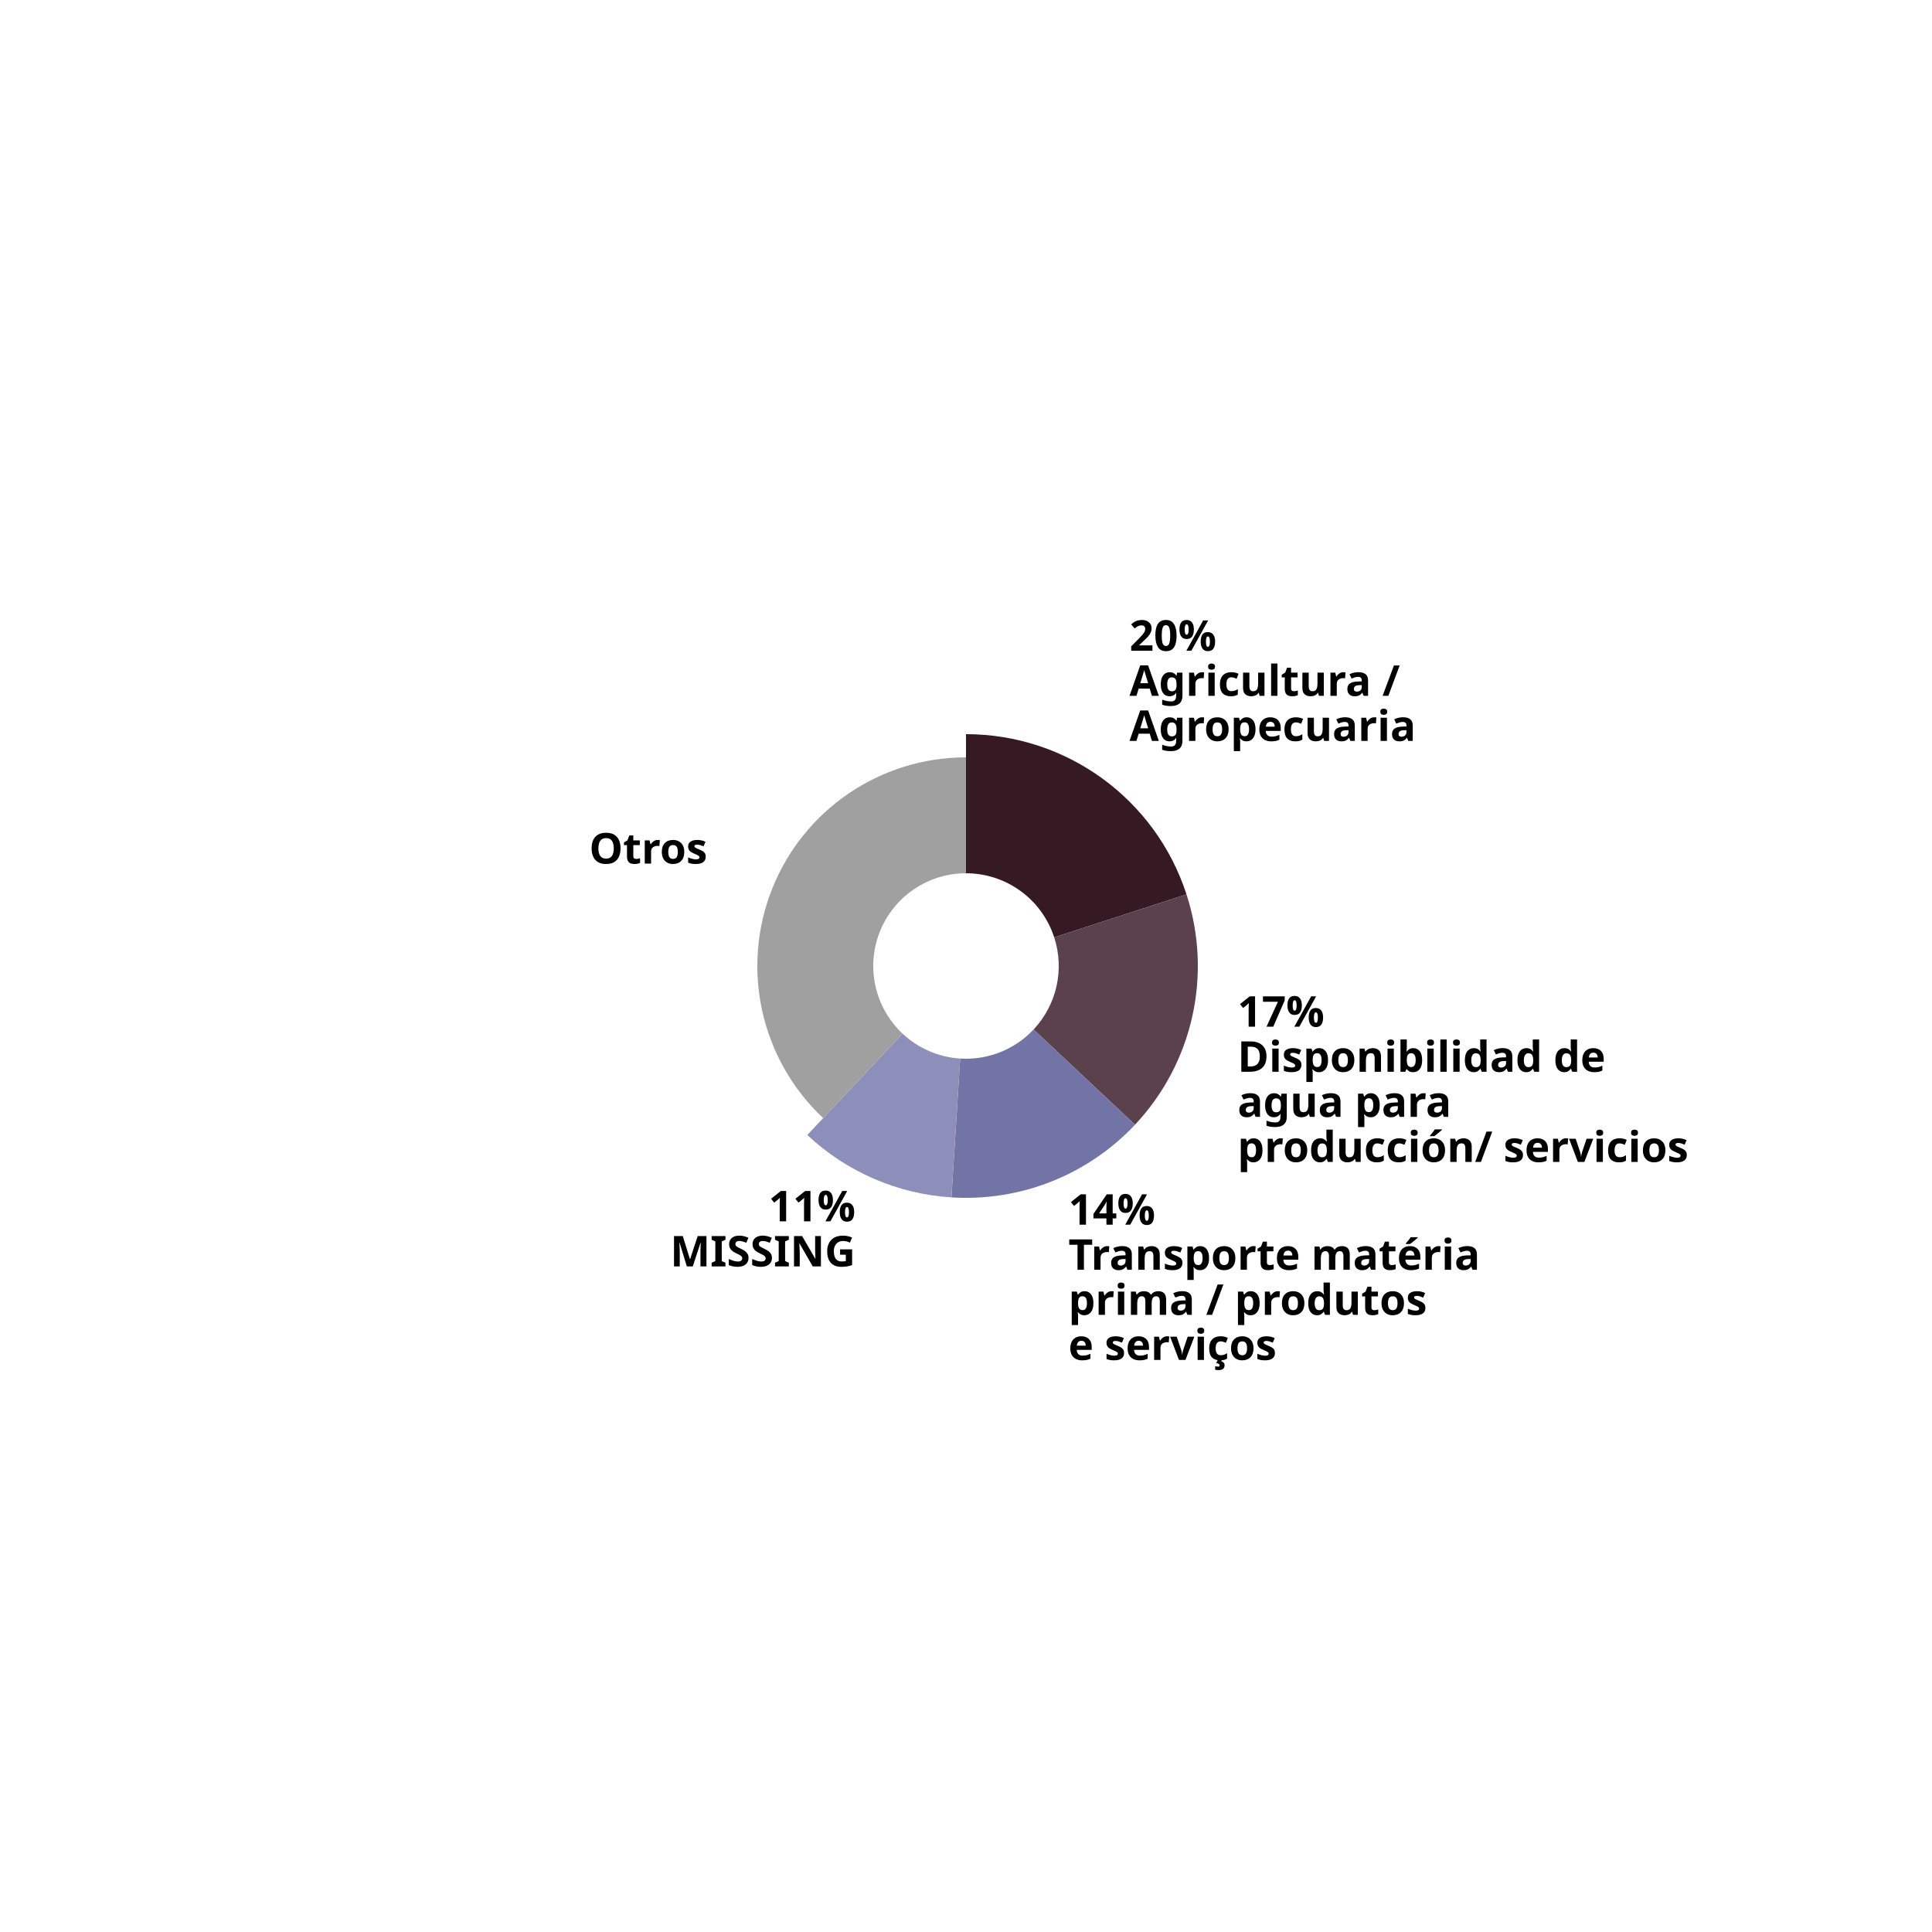
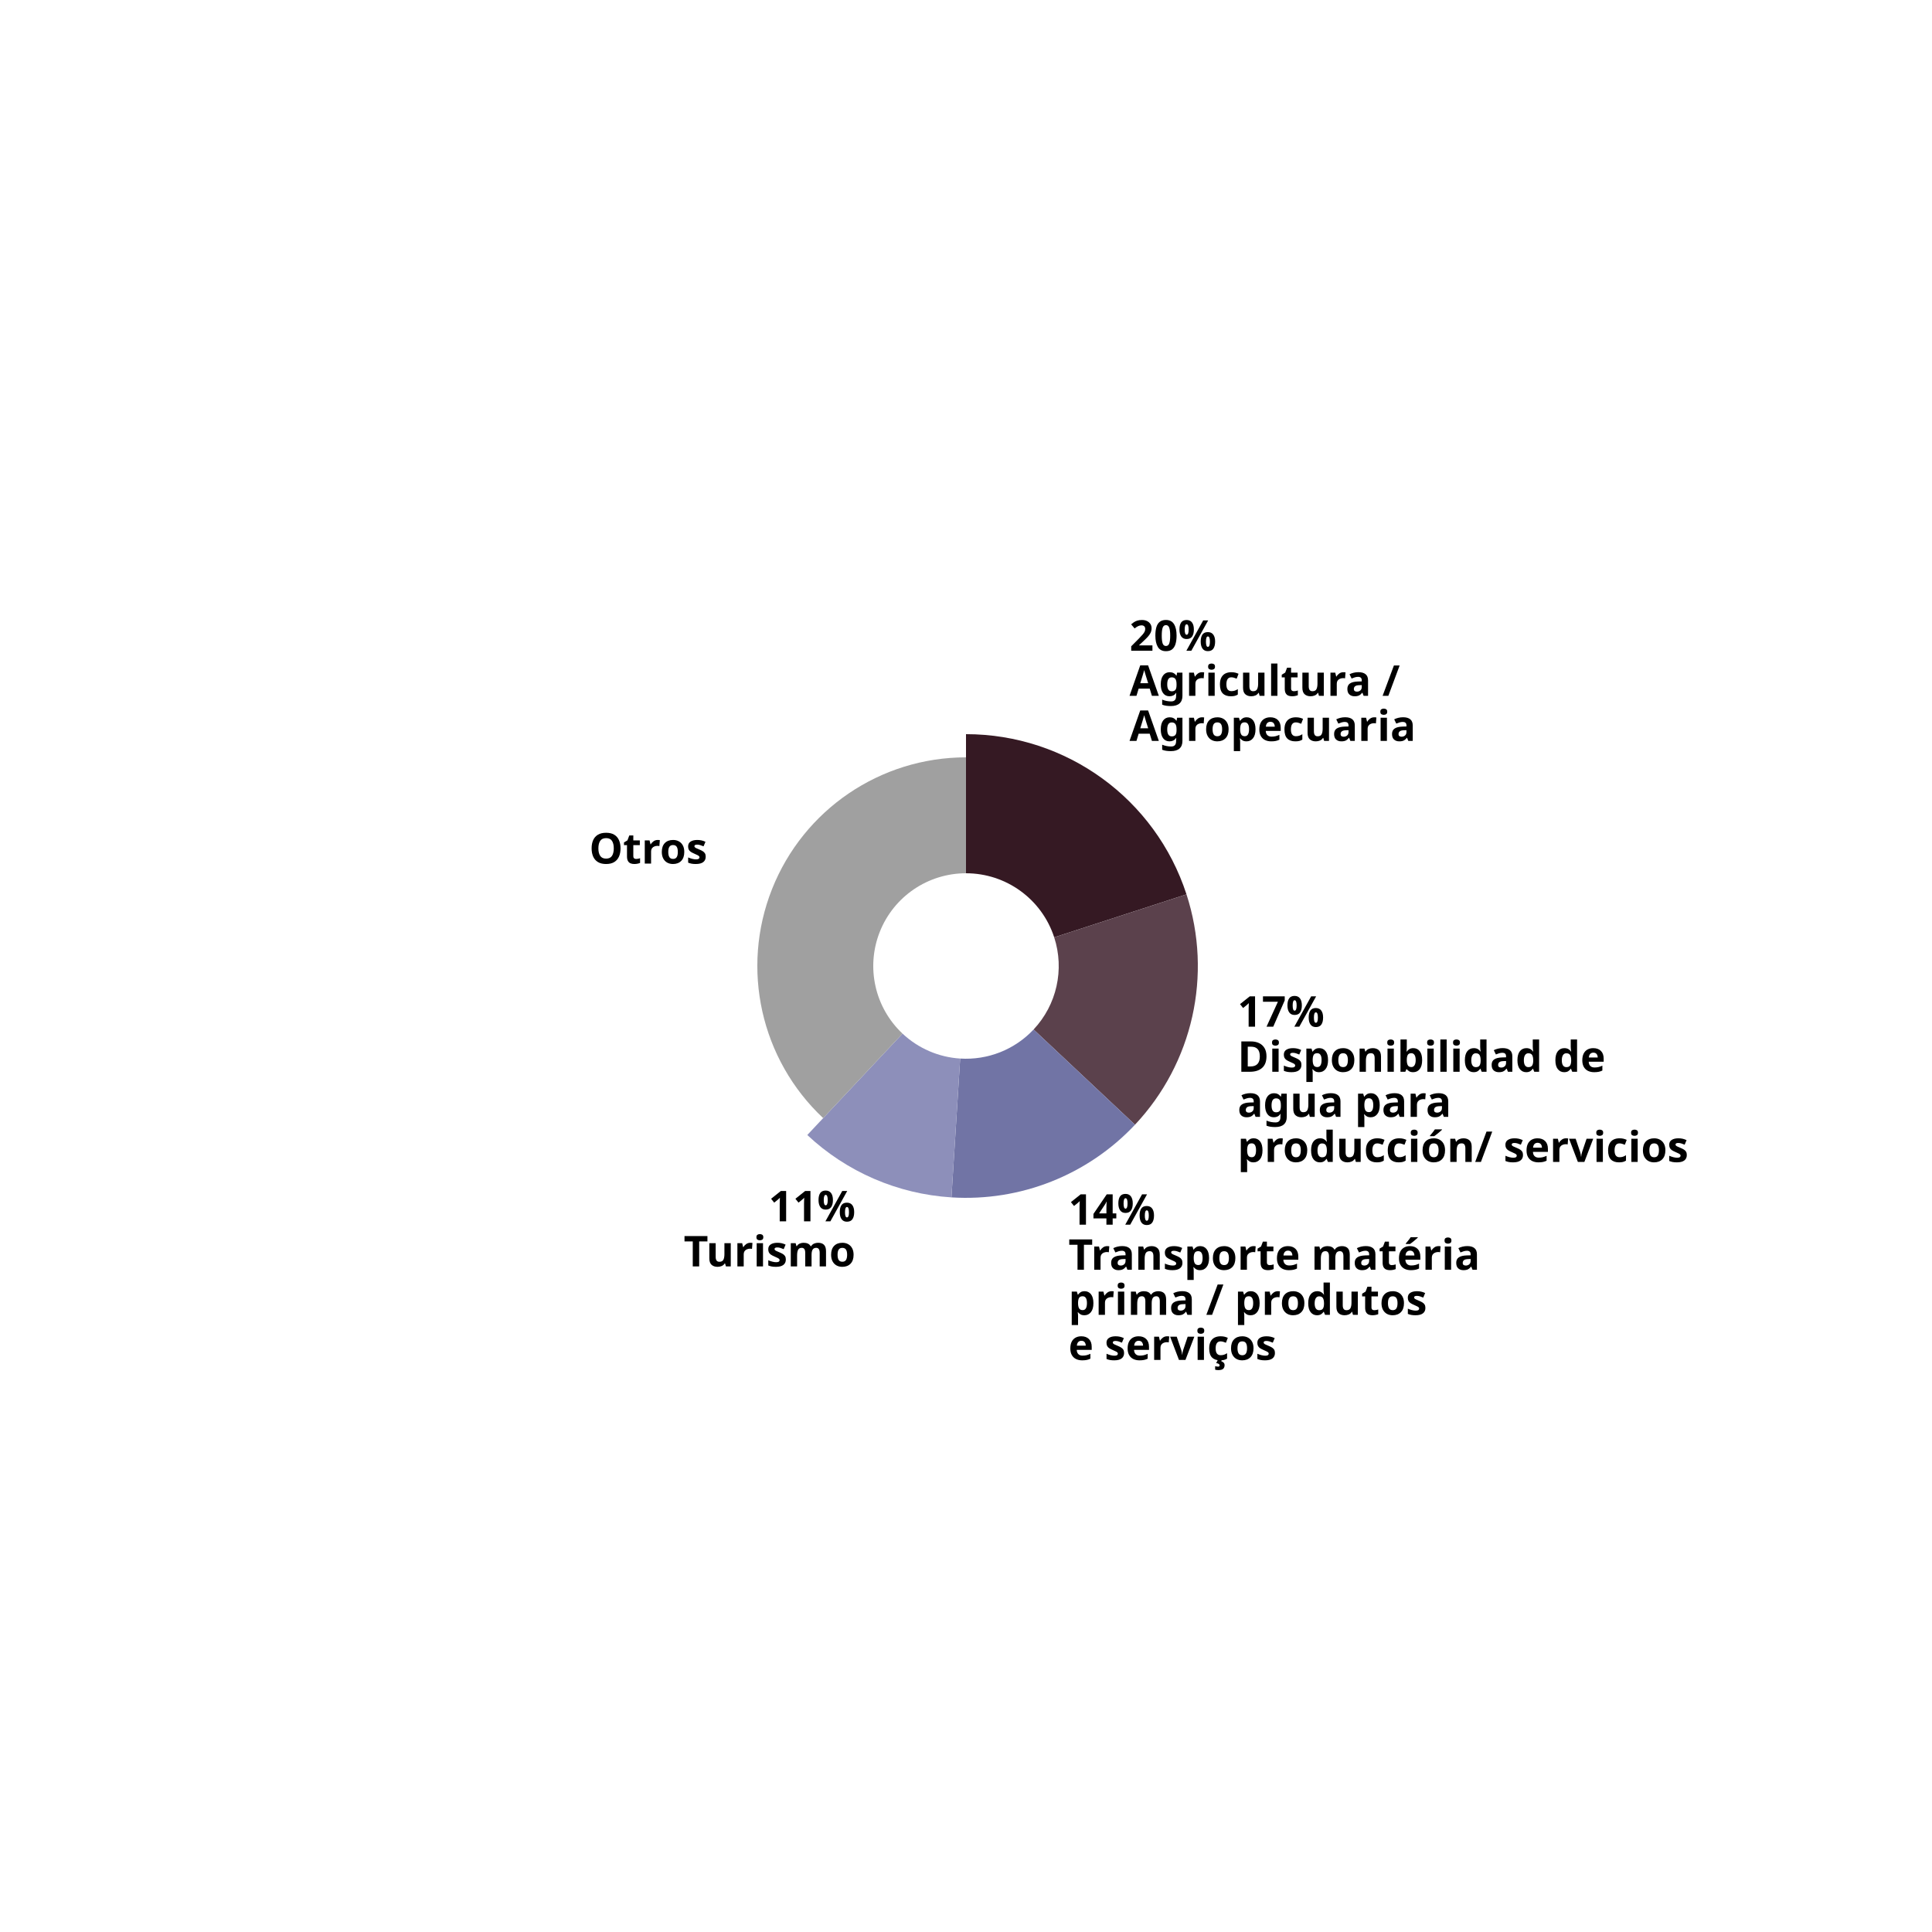
<svg xmlns="http://www.w3.org/2000/svg" width="1500" height="1500">
  <g transform="translate(750,750)">
    <g class="arc">
      <path d="M1.1021821192326179e-14,-180A180,180,0,0,1,171.19,-55.623L68.476,-22.249A72,72,0,0,0,4.408728476930472e-15,-72Z" fill="#351923" />
      <g class="arc-label" transform="translate(126.9616,-174.7477)" dy="0.35em">
        <text style="font-family: Raleway, sans-serif; font-size: 33px; font-weight: bold;" dy="-70" text-anchor="start">20%</text>
        <text style="font-family: Raleway, sans-serif; font-size: 33px; font-weight: bold;" dy="-35" text-anchor="start">Agricultura /</text>
        <text style="font-family: Raleway, sans-serif; font-size: 33px; font-weight: bold;" dy="0" text-anchor="start">Agropecuaria</text>
      </g>
    </g>
    <g class="arc">
      <path d="M171.19,-55.623A180,180,0,0,1,131.214,123.218L52.486,49.287A72,72,0,0,0,68.476,-22.249Z" fill="#5B414C" />
      <g class="arc-label" transform="translate(210.798,47.11894)" dy="0.35em">
        <text style="font-family: Raleway, sans-serif; font-size: 33px; font-weight: bold;" dy="0" text-anchor="start">17%</text>
        <text style="font-family: Raleway, sans-serif; font-size: 33px; font-weight: bold;" dy="35" text-anchor="start">Disponibilidad de</text>
        <text style="font-family: Raleway, sans-serif; font-size: 33px; font-weight: bold;" dy="70" text-anchor="start">agua para</text>
        <text style="font-family: Raleway, sans-serif; font-size: 33px; font-weight: bold;" dy="105" text-anchor="start">producción/ servicios</text>
      </g>
    </g>
    <g class="arc">
      <path d="M131.214,123.218A180,180,0,0,1,-11.302,179.645L-4.521,71.858A72,72,0,0,0,52.486,49.287Z" fill="#7174A5" />
      <g class="arc-label" transform="translate(79.5149,200.8317)" dy="0.35em">
        <text style="font-family: Raleway, sans-serif; font-size: 33px; font-weight: bold;" dy="0" text-anchor="start">14%</text>
        <text style="font-family: Raleway, sans-serif; font-size: 33px; font-weight: bold;" dy="35" text-anchor="start">Transporte matéria</text>
        <text style="font-family: Raleway, sans-serif; font-size: 33px; font-weight: bold;" dy="70" text-anchor="start">prima / produtos</text>
        <text style="font-family: Raleway, sans-serif; font-size: 33px; font-weight: bold;" dy="105" text-anchor="start">e serviços</text>
      </g>
    </g>
    <g class="arc">
      <path d="M-11.302,179.645A180,180,0,0,1,-123.218,131.214L-49.287,52.486A72,72,0,0,0,-4.521,71.858Z" fill="#8D8FBA" />
      <g class="arc-label" transform="translate(-85.78394,198.235)" dy="0.35em">
        <text style="font-family: Raleway, sans-serif; font-size: 33px; font-weight: bold;" dy="0" text-anchor="end">11%</text>
-         <text style="font-family: Raleway, sans-serif; font-size: 33px; font-weight: bold;" dy="35" text-anchor="end">MISSING</text>
+         <text style="font-family: Raleway, sans-serif; font-size: 33px; font-weight: bold;" dy="35" text-anchor="end">Turismo</text>
      </g>
    </g>
    <g class="arc">
      <path d="M-110.897,118.093A162,162,0,0,1,-2.975891721928068e-14,-162L-1.3226185430791413e-14,-72A72,72,0,0,0,-49.287,52.486Z" fill="#A0A0A0" />
      <g class="arc-label" transform="translate(-200.8317,-79.5149)" dy="0.35em">
        <text style="font-family: Raleway, sans-serif; font-size: 33px; font-weight: bold;" dy="0" text-anchor="end">Otros</text>
      </g>
    </g>
  </g>
</svg>
